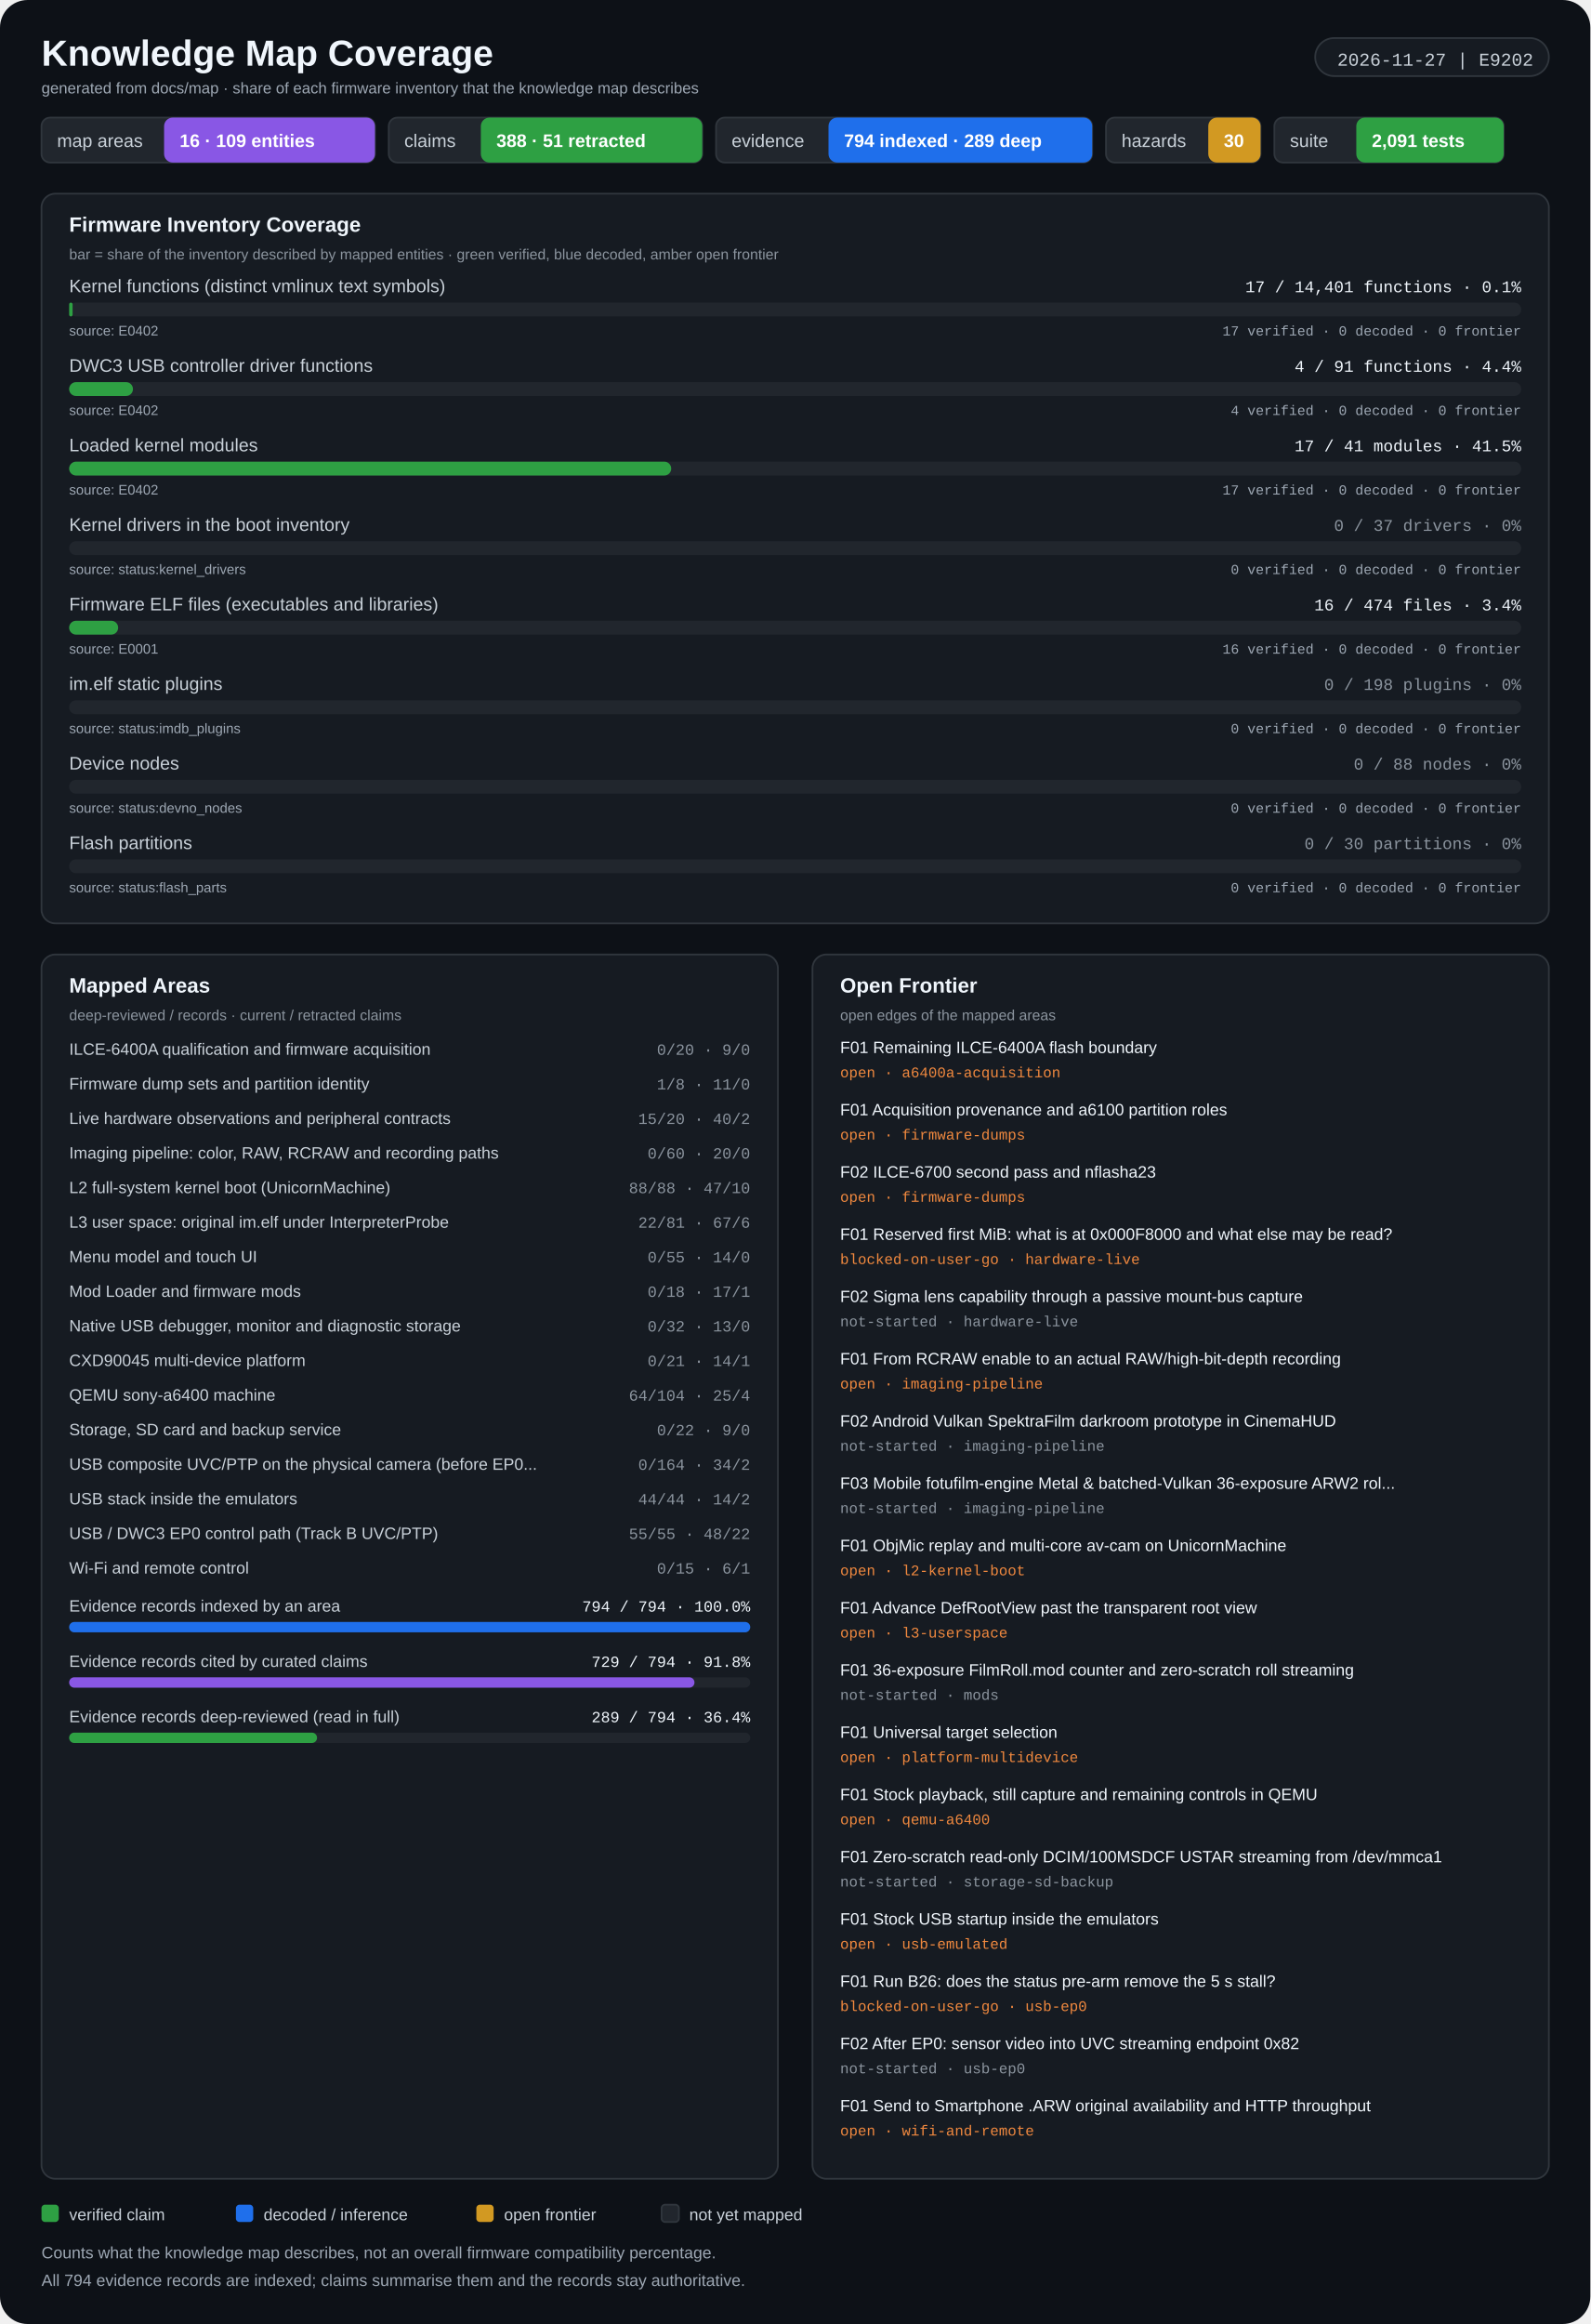
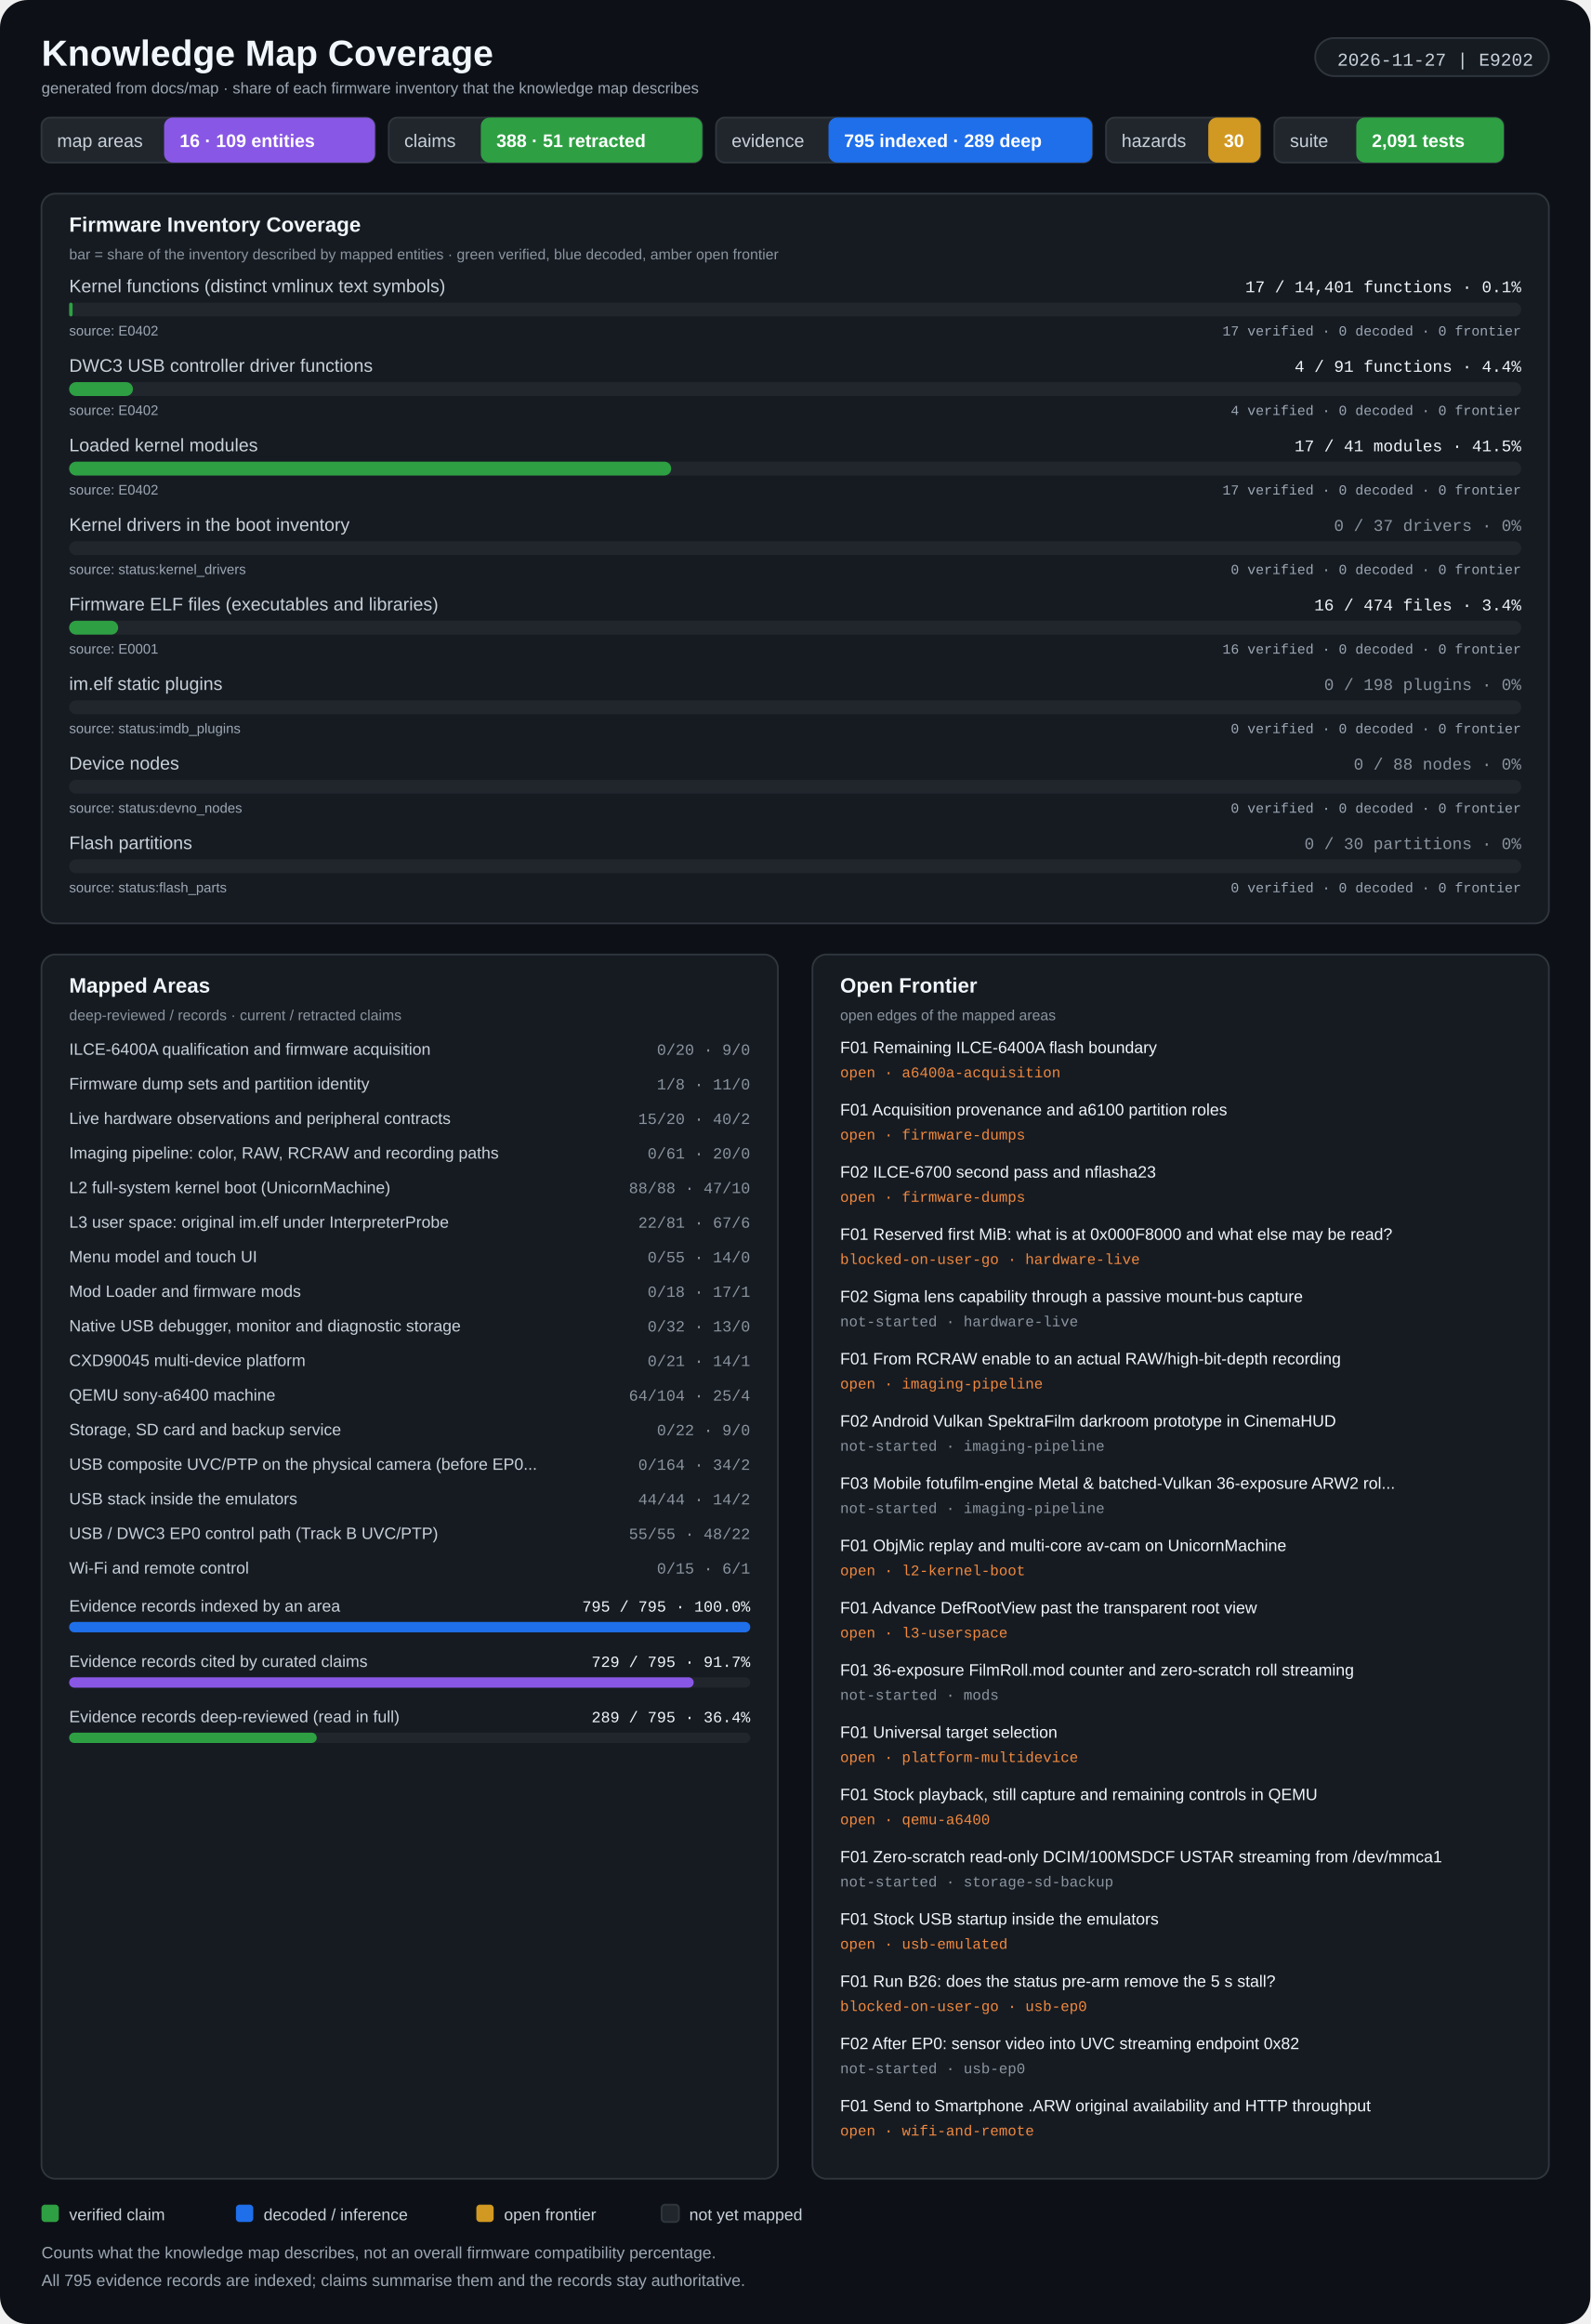
<svg xmlns="http://www.w3.org/2000/svg" width="920" height="1344" viewBox="0 0 920 1344" role="img" aria-labelledby="title desc">
  <rect width="920" height="1344" rx="16" fill="#0d1117" />
  <g>
    <text x="24" y="38" fill="#f0f6fc" font-size="21" font-weight="700" font-family="Segoe UI, Arial, sans-serif" text-anchor="start">Knowledge Map Coverage</text>
    <text x="24" y="54" fill="#9da7b3" font-size="9" font-weight="400" font-family="Segoe UI, Arial, sans-serif" text-anchor="start">generated from docs/map · share of each firmware inventory that the knowledge map describes</text>
    <rect x="760.82" y="22" width="135.18" height="22" rx="11" fill="#161b22" stroke="#30363d" stroke-width="1" />
    <text x="887" y="38" fill="#c9d1d9" font-size="10.5" font-weight="400" font-family="Consolas, 'Courier New', monospace" text-anchor="end">2026-11-27 | E9202</text>
    <rect x="24" y="68" width="192.878" height="26" rx="5" fill="#21262d" stroke="#30363d" stroke-width="1" />
    <rect x="94.92" y="68" width="121.958" height="26" rx="5" fill="#8957e5" />
    <text x="33" y="85" fill="#c9d1d9" font-size="10.5" font-weight="400" font-family="Segoe UI, Arial, sans-serif" text-anchor="start">map areas</text>
    <text x="103.92" y="85" fill="#ffffff" font-size="10.5" font-weight="700" font-family="Segoe UI, Arial, sans-serif" text-anchor="start">16 · 109 entities</text>
    <rect x="224.878" y="68" width="181.354" height="26" rx="5" fill="#21262d" stroke="#30363d" stroke-width="1" />
    <rect x="278.158" y="68" width="128.074" height="26" rx="5" fill="#2ea043" />
    <text x="233.878" y="85" fill="#c9d1d9" font-size="10.5" font-weight="400" font-family="Segoe UI, Arial, sans-serif" text-anchor="start">claims</text>
    <text x="287.158" y="85" fill="#ffffff" font-size="10.5" font-weight="700" font-family="Segoe UI, Arial, sans-serif" text-anchor="start">388 · 51 retracted</text>
    <rect x="414.232" y="68" width="217.574" height="26" rx="5" fill="#21262d" stroke="#30363d" stroke-width="1" />
    <rect x="479.272" y="68" width="152.534" height="26" rx="5" fill="#1f6feb" />
    <text x="423.232" y="85" fill="#c9d1d9" font-size="10.5" font-weight="400" font-family="Segoe UI, Arial, sans-serif" text-anchor="start">evidence</text>
-     <text x="488.272" y="85" fill="#ffffff" font-size="10.5" font-weight="700" font-family="Segoe UI, Arial, sans-serif" text-anchor="start">794 indexed · 289 deep</text>
+     <text x="488.272" y="85" fill="#ffffff" font-size="10.5" font-weight="700" font-family="Segoe UI, Arial, sans-serif" text-anchor="start">795 indexed · 289 deep</text>
    <rect x="639.806" y="68" width="89.39" height="26" rx="5" fill="#21262d" stroke="#30363d" stroke-width="1" />
    <rect x="698.966" y="68" width="30.23" height="26" rx="5" fill="#d29922" />
    <text x="648.806" y="85" fill="#c9d1d9" font-size="10.5" font-weight="400" font-family="Segoe UI, Arial, sans-serif" text-anchor="start">hazards</text>
    <text x="707.966" y="85" fill="#ffffff" font-size="10.5" font-weight="700" font-family="Segoe UI, Arial, sans-serif" text-anchor="start">30</text>
    <rect x="737.197" y="68" width="132.667" height="26" rx="5" fill="#21262d" stroke="#30363d" stroke-width="1" />
    <rect x="784.597" y="68" width="85.267" height="26" rx="5" fill="#2ea043" />
    <text x="746.197" y="85" fill="#c9d1d9" font-size="10.5" font-weight="400" font-family="Segoe UI, Arial, sans-serif" text-anchor="start">suite</text>
    <text x="793.597" y="85" fill="#ffffff" font-size="10.5" font-weight="700" font-family="Segoe UI, Arial, sans-serif" text-anchor="start">2,091 tests</text>
    <rect x="24" y="112" width="872" height="422" rx="8" fill="#161b22" stroke="#30363d" stroke-width="1" />
    <text x="40" y="134" fill="#f0f6fc" font-size="12" font-weight="700" font-family="Segoe UI, Arial, sans-serif" text-anchor="start">Firmware Inventory Coverage</text>
    <text x="40" y="150" fill="#8b949e" font-size="8.5" font-weight="400" font-family="Segoe UI, Arial, sans-serif" text-anchor="start">bar = share of the inventory described by mapped entities · green verified, blue decoded, amber open frontier</text>
    <text x="40" y="169" fill="#c9d1d9" font-size="10.5" font-weight="400" font-family="Segoe UI, Arial, sans-serif" text-anchor="start">Kernel functions (distinct vmlinux text symbols)</text>
    <text x="880" y="169" fill="#f0f6fc" font-size="9.5" font-weight="400" font-family="Consolas, 'Courier New', monospace" text-anchor="end">17 / 14,401 functions · 0.1%</text>
    <rect x="40" y="175" width="840" height="8" rx="4" fill="#21262d" />
    <rect x="40" y="175" width="2" height="8" rx="1" fill="#2ea043" />
    <text x="40" y="194" fill="#9da7b3" font-size="8" font-weight="400" font-family="Segoe UI, Arial, sans-serif" text-anchor="start">source: E0402</text>
    <text x="880" y="194" fill="#9da7b3" font-size="8" font-weight="400" font-family="Consolas, 'Courier New', monospace" text-anchor="end">17 verified · 0 decoded · 0 frontier</text>
    <text x="40" y="215" fill="#c9d1d9" font-size="10.5" font-weight="400" font-family="Segoe UI, Arial, sans-serif" text-anchor="start">DWC3 USB controller driver functions</text>
    <text x="880" y="215" fill="#f0f6fc" font-size="9.5" font-weight="400" font-family="Consolas, 'Courier New', monospace" text-anchor="end">4 / 91 functions · 4.4%</text>
    <rect x="40" y="221" width="840" height="8" rx="4" fill="#21262d" />
    <rect x="40" y="221" width="36.923" height="8" rx="4" fill="#2ea043" />
    <text x="40" y="240" fill="#9da7b3" font-size="8" font-weight="400" font-family="Segoe UI, Arial, sans-serif" text-anchor="start">source: E0402</text>
    <text x="880" y="240" fill="#9da7b3" font-size="8" font-weight="400" font-family="Consolas, 'Courier New', monospace" text-anchor="end">4 verified · 0 decoded · 0 frontier</text>
    <text x="40" y="261" fill="#c9d1d9" font-size="10.5" font-weight="400" font-family="Segoe UI, Arial, sans-serif" text-anchor="start">Loaded kernel modules</text>
    <text x="880" y="261" fill="#f0f6fc" font-size="9.5" font-weight="400" font-family="Consolas, 'Courier New', monospace" text-anchor="end">17 / 41 modules · 41.5%</text>
    <rect x="40" y="267" width="840" height="8" rx="4" fill="#21262d" />
    <rect x="40" y="267" width="348.293" height="8" rx="4" fill="#2ea043" />
    <text x="40" y="286" fill="#9da7b3" font-size="8" font-weight="400" font-family="Segoe UI, Arial, sans-serif" text-anchor="start">source: E0402</text>
    <text x="880" y="286" fill="#9da7b3" font-size="8" font-weight="400" font-family="Consolas, 'Courier New', monospace" text-anchor="end">17 verified · 0 decoded · 0 frontier</text>
    <text x="40" y="307" fill="#c9d1d9" font-size="10.5" font-weight="400" font-family="Segoe UI, Arial, sans-serif" text-anchor="start">Kernel drivers in the boot inventory</text>
    <text x="880" y="307" fill="#8b949e" font-size="9.5" font-weight="400" font-family="Consolas, 'Courier New', monospace" text-anchor="end">0 / 37 drivers · 0%</text>
    <rect x="40" y="313" width="840" height="8" rx="4" fill="#21262d" />
    <text x="40" y="332" fill="#9da7b3" font-size="8" font-weight="400" font-family="Segoe UI, Arial, sans-serif" text-anchor="start">source: status:kernel_drivers</text>
    <text x="880" y="332" fill="#9da7b3" font-size="8" font-weight="400" font-family="Consolas, 'Courier New', monospace" text-anchor="end">0 verified · 0 decoded · 0 frontier</text>
    <text x="40" y="353" fill="#c9d1d9" font-size="10.5" font-weight="400" font-family="Segoe UI, Arial, sans-serif" text-anchor="start">Firmware ELF files (executables and libraries)</text>
    <text x="880" y="353" fill="#f0f6fc" font-size="9.5" font-weight="400" font-family="Consolas, 'Courier New', monospace" text-anchor="end">16 / 474 files · 3.4%</text>
    <rect x="40" y="359" width="840" height="8" rx="4" fill="#21262d" />
    <rect x="40" y="359" width="28.354" height="8" rx="4" fill="#2ea043" />
    <text x="40" y="378" fill="#9da7b3" font-size="8" font-weight="400" font-family="Segoe UI, Arial, sans-serif" text-anchor="start">source: E0001</text>
    <text x="880" y="378" fill="#9da7b3" font-size="8" font-weight="400" font-family="Consolas, 'Courier New', monospace" text-anchor="end">16 verified · 0 decoded · 0 frontier</text>
    <text x="40" y="399" fill="#c9d1d9" font-size="10.5" font-weight="400" font-family="Segoe UI, Arial, sans-serif" text-anchor="start">im.elf static plugins</text>
    <text x="880" y="399" fill="#8b949e" font-size="9.5" font-weight="400" font-family="Consolas, 'Courier New', monospace" text-anchor="end">0 / 198 plugins · 0%</text>
    <rect x="40" y="405" width="840" height="8" rx="4" fill="#21262d" />
    <text x="40" y="424" fill="#9da7b3" font-size="8" font-weight="400" font-family="Segoe UI, Arial, sans-serif" text-anchor="start">source: status:imdb_plugins</text>
    <text x="880" y="424" fill="#9da7b3" font-size="8" font-weight="400" font-family="Consolas, 'Courier New', monospace" text-anchor="end">0 verified · 0 decoded · 0 frontier</text>
    <text x="40" y="445" fill="#c9d1d9" font-size="10.5" font-weight="400" font-family="Segoe UI, Arial, sans-serif" text-anchor="start">Device nodes</text>
    <text x="880" y="445" fill="#8b949e" font-size="9.5" font-weight="400" font-family="Consolas, 'Courier New', monospace" text-anchor="end">0 / 88 nodes · 0%</text>
    <rect x="40" y="451" width="840" height="8" rx="4" fill="#21262d" />
    <text x="40" y="470" fill="#9da7b3" font-size="8" font-weight="400" font-family="Segoe UI, Arial, sans-serif" text-anchor="start">source: status:devno_nodes</text>
    <text x="880" y="470" fill="#9da7b3" font-size="8" font-weight="400" font-family="Consolas, 'Courier New', monospace" text-anchor="end">0 verified · 0 decoded · 0 frontier</text>
    <text x="40" y="491" fill="#c9d1d9" font-size="10.5" font-weight="400" font-family="Segoe UI, Arial, sans-serif" text-anchor="start">Flash partitions</text>
    <text x="880" y="491" fill="#8b949e" font-size="9.5" font-weight="400" font-family="Consolas, 'Courier New', monospace" text-anchor="end">0 / 30 partitions · 0%</text>
    <rect x="40" y="497" width="840" height="8" rx="4" fill="#21262d" />
    <text x="40" y="516" fill="#9da7b3" font-size="8" font-weight="400" font-family="Segoe UI, Arial, sans-serif" text-anchor="start">source: status:flash_parts</text>
    <text x="880" y="516" fill="#9da7b3" font-size="8" font-weight="400" font-family="Consolas, 'Courier New', monospace" text-anchor="end">0 verified · 0 decoded · 0 frontier</text>
    <rect x="24" y="552" width="426" height="708" rx="8" fill="#161b22" stroke="#30363d" stroke-width="1" />
    <rect x="470" y="552" width="426" height="708" rx="8" fill="#161b22" stroke="#30363d" stroke-width="1" />
    <text x="40" y="574" fill="#f0f6fc" font-size="12" font-weight="700" font-family="Segoe UI, Arial, sans-serif" text-anchor="start">Mapped Areas</text>
    <text x="40" y="590" fill="#8b949e" font-size="8.5" font-weight="400" font-family="Segoe UI, Arial, sans-serif" text-anchor="start">deep-reviewed / records · current / retracted claims</text>
    <text x="486" y="574" fill="#f0f6fc" font-size="12" font-weight="700" font-family="Segoe UI, Arial, sans-serif" text-anchor="start">Open Frontier</text>
    <text x="486" y="590" fill="#8b949e" font-size="8.5" font-weight="400" font-family="Segoe UI, Arial, sans-serif" text-anchor="start">open edges of the mapped areas</text>
    <text x="40" y="610" fill="#c9d1d9" font-size="9.5" font-weight="400" font-family="Segoe UI, Arial, sans-serif" text-anchor="start">ILCE-6400A qualification and firmware acquisition</text>
    <text x="434" y="610" fill="#8b949e" font-size="9" font-weight="400" font-family="Consolas, 'Courier New', monospace" text-anchor="end">0/20 · 9/0</text>
    <text x="40" y="630" fill="#c9d1d9" font-size="9.5" font-weight="400" font-family="Segoe UI, Arial, sans-serif" text-anchor="start">Firmware dump sets and partition identity</text>
    <text x="434" y="630" fill="#8b949e" font-size="9" font-weight="400" font-family="Consolas, 'Courier New', monospace" text-anchor="end">1/8 · 11/0</text>
    <text x="40" y="650" fill="#c9d1d9" font-size="9.5" font-weight="400" font-family="Segoe UI, Arial, sans-serif" text-anchor="start">Live hardware observations and peripheral contracts</text>
    <text x="434" y="650" fill="#8b949e" font-size="9" font-weight="400" font-family="Consolas, 'Courier New', monospace" text-anchor="end">15/20 · 40/2</text>
    <text x="40" y="670" fill="#c9d1d9" font-size="9.5" font-weight="400" font-family="Segoe UI, Arial, sans-serif" text-anchor="start">Imaging pipeline: color, RAW, RCRAW and recording paths</text>
-     <text x="434" y="670" fill="#8b949e" font-size="9" font-weight="400" font-family="Consolas, 'Courier New', monospace" text-anchor="end">0/60 · 20/0</text>
+     <text x="434" y="670" fill="#8b949e" font-size="9" font-weight="400" font-family="Consolas, 'Courier New', monospace" text-anchor="end">0/61 · 20/0</text>
    <text x="40" y="690" fill="#c9d1d9" font-size="9.5" font-weight="400" font-family="Segoe UI, Arial, sans-serif" text-anchor="start">L2 full-system kernel boot (UnicornMachine)</text>
    <text x="434" y="690" fill="#8b949e" font-size="9" font-weight="400" font-family="Consolas, 'Courier New', monospace" text-anchor="end">88/88 · 47/10</text>
    <text x="40" y="710" fill="#c9d1d9" font-size="9.5" font-weight="400" font-family="Segoe UI, Arial, sans-serif" text-anchor="start">L3 user space: original im.elf under InterpreterProbe</text>
    <text x="434" y="710" fill="#8b949e" font-size="9" font-weight="400" font-family="Consolas, 'Courier New', monospace" text-anchor="end">22/81 · 67/6</text>
    <text x="40" y="730" fill="#c9d1d9" font-size="9.5" font-weight="400" font-family="Segoe UI, Arial, sans-serif" text-anchor="start">Menu model and touch UI</text>
    <text x="434" y="730" fill="#8b949e" font-size="9" font-weight="400" font-family="Consolas, 'Courier New', monospace" text-anchor="end">0/55 · 14/0</text>
    <text x="40" y="750" fill="#c9d1d9" font-size="9.5" font-weight="400" font-family="Segoe UI, Arial, sans-serif" text-anchor="start">Mod Loader and firmware mods</text>
    <text x="434" y="750" fill="#8b949e" font-size="9" font-weight="400" font-family="Consolas, 'Courier New', monospace" text-anchor="end">0/18 · 17/1</text>
    <text x="40" y="770" fill="#c9d1d9" font-size="9.5" font-weight="400" font-family="Segoe UI, Arial, sans-serif" text-anchor="start">Native USB debugger, monitor and diagnostic storage</text>
    <text x="434" y="770" fill="#8b949e" font-size="9" font-weight="400" font-family="Consolas, 'Courier New', monospace" text-anchor="end">0/32 · 13/0</text>
    <text x="40" y="790" fill="#c9d1d9" font-size="9.5" font-weight="400" font-family="Segoe UI, Arial, sans-serif" text-anchor="start">CXD90045 multi-device platform</text>
    <text x="434" y="790" fill="#8b949e" font-size="9" font-weight="400" font-family="Consolas, 'Courier New', monospace" text-anchor="end">0/21 · 14/1</text>
    <text x="40" y="810" fill="#c9d1d9" font-size="9.5" font-weight="400" font-family="Segoe UI, Arial, sans-serif" text-anchor="start">QEMU sony-a6400 machine</text>
    <text x="434" y="810" fill="#8b949e" font-size="9" font-weight="400" font-family="Consolas, 'Courier New', monospace" text-anchor="end">64/104 · 25/4</text>
    <text x="40" y="830" fill="#c9d1d9" font-size="9.5" font-weight="400" font-family="Segoe UI, Arial, sans-serif" text-anchor="start">Storage, SD card and backup service</text>
    <text x="434" y="830" fill="#8b949e" font-size="9" font-weight="400" font-family="Consolas, 'Courier New', monospace" text-anchor="end">0/22 · 9/0</text>
    <text x="40" y="850" fill="#c9d1d9" font-size="9.5" font-weight="400" font-family="Segoe UI, Arial, sans-serif" text-anchor="start">USB composite UVC/PTP on the physical camera (before EP0...</text>
    <text x="434" y="850" fill="#8b949e" font-size="9" font-weight="400" font-family="Consolas, 'Courier New', monospace" text-anchor="end">0/164 · 34/2</text>
    <text x="40" y="870" fill="#c9d1d9" font-size="9.5" font-weight="400" font-family="Segoe UI, Arial, sans-serif" text-anchor="start">USB stack inside the emulators</text>
    <text x="434" y="870" fill="#8b949e" font-size="9" font-weight="400" font-family="Consolas, 'Courier New', monospace" text-anchor="end">44/44 · 14/2</text>
    <text x="40" y="890" fill="#c9d1d9" font-size="9.5" font-weight="400" font-family="Segoe UI, Arial, sans-serif" text-anchor="start">USB / DWC3 EP0 control path (Track B UVC/PTP)</text>
    <text x="434" y="890" fill="#8b949e" font-size="9" font-weight="400" font-family="Consolas, 'Courier New', monospace" text-anchor="end">55/55 · 48/22</text>
    <text x="40" y="910" fill="#c9d1d9" font-size="9.5" font-weight="400" font-family="Segoe UI, Arial, sans-serif" text-anchor="start">Wi-Fi and remote control</text>
    <text x="434" y="910" fill="#8b949e" font-size="9" font-weight="400" font-family="Consolas, 'Courier New', monospace" text-anchor="end">0/15 · 6/1</text>
    <text x="40" y="932" fill="#c9d1d9" font-size="9.5" font-weight="400" font-family="Segoe UI, Arial, sans-serif" text-anchor="start">Evidence records indexed by an area</text>
-     <text x="434" y="932" fill="#f0f6fc" font-size="9" font-weight="400" font-family="Consolas, 'Courier New', monospace" text-anchor="end">794 / 794 · 100.0%</text>
+     <text x="434" y="932" fill="#f0f6fc" font-size="9" font-weight="400" font-family="Consolas, 'Courier New', monospace" text-anchor="end">795 / 795 · 100.0%</text>
    <rect x="40" y="938" width="394" height="6" rx="3" fill="#21262d" />
    <rect x="40" y="938" width="394" height="6" rx="3" fill="#1f6feb" />
    <text x="40" y="964" fill="#c9d1d9" font-size="9.5" font-weight="400" font-family="Segoe UI, Arial, sans-serif" text-anchor="start">Evidence records cited by curated claims</text>
-     <text x="434" y="964" fill="#f0f6fc" font-size="9" font-weight="400" font-family="Consolas, 'Courier New', monospace" text-anchor="end">729 / 794 · 91.8%</text>
+     <text x="434" y="964" fill="#f0f6fc" font-size="9" font-weight="400" font-family="Consolas, 'Courier New', monospace" text-anchor="end">729 / 795 · 91.7%</text>
    <rect x="40" y="970" width="394" height="6" rx="3" fill="#21262d" />
-     <rect x="40" y="970" width="361.746" height="6" rx="3" fill="#8957e5" />
+     <rect x="40" y="970" width="361.291" height="6" rx="3" fill="#8957e5" />
    <text x="40" y="996" fill="#c9d1d9" font-size="9.5" font-weight="400" font-family="Segoe UI, Arial, sans-serif" text-anchor="start">Evidence records deep-reviewed (read in full)</text>
-     <text x="434" y="996" fill="#f0f6fc" font-size="9" font-weight="400" font-family="Consolas, 'Courier New', monospace" text-anchor="end">289 / 794 · 36.4%</text>
+     <text x="434" y="996" fill="#f0f6fc" font-size="9" font-weight="400" font-family="Consolas, 'Courier New', monospace" text-anchor="end">289 / 795 · 36.4%</text>
    <rect x="40" y="1002" width="394" height="6" rx="3" fill="#21262d" />
-     <rect x="40" y="1002" width="143.408" height="6" rx="3" fill="#2ea043" />
+     <rect x="40" y="1002" width="143.228" height="6" rx="3" fill="#2ea043" />
    <text x="486" y="609" fill="#f0f6fc" font-size="9.5" font-weight="400" font-family="Segoe UI, Arial, sans-serif" text-anchor="start">F01  Remaining ILCE-6400A flash boundary</text>
    <text x="486" y="623" fill="#f0883e" font-size="8.5" font-weight="400" font-family="Consolas, 'Courier New', monospace" text-anchor="start">open · a6400a-acquisition</text>
    <text x="486" y="645" fill="#f0f6fc" font-size="9.5" font-weight="400" font-family="Segoe UI, Arial, sans-serif" text-anchor="start">F01  Acquisition provenance and a6100 partition roles</text>
    <text x="486" y="659" fill="#f0883e" font-size="8.5" font-weight="400" font-family="Consolas, 'Courier New', monospace" text-anchor="start">open · firmware-dumps</text>
    <text x="486" y="681" fill="#f0f6fc" font-size="9.5" font-weight="400" font-family="Segoe UI, Arial, sans-serif" text-anchor="start">F02  ILCE-6700 second pass and nflasha23</text>
    <text x="486" y="695" fill="#f0883e" font-size="8.5" font-weight="400" font-family="Consolas, 'Courier New', monospace" text-anchor="start">open · firmware-dumps</text>
    <text x="486" y="717" fill="#f0f6fc" font-size="9.5" font-weight="400" font-family="Segoe UI, Arial, sans-serif" text-anchor="start">F01  Reserved first MiB: what is at 0x000F8000 and what else may be read?</text>
    <text x="486" y="731" fill="#f0883e" font-size="8.5" font-weight="400" font-family="Consolas, 'Courier New', monospace" text-anchor="start">blocked-on-user-go · hardware-live</text>
    <text x="486" y="753" fill="#f0f6fc" font-size="9.5" font-weight="400" font-family="Segoe UI, Arial, sans-serif" text-anchor="start">F02  Sigma lens capability through a passive mount-bus capture</text>
    <text x="486" y="767" fill="#8b949e" font-size="8.5" font-weight="400" font-family="Consolas, 'Courier New', monospace" text-anchor="start">not-started · hardware-live</text>
    <text x="486" y="789" fill="#f0f6fc" font-size="9.5" font-weight="400" font-family="Segoe UI, Arial, sans-serif" text-anchor="start">F01  From RCRAW enable to an actual RAW/high-bit-depth recording</text>
    <text x="486" y="803" fill="#f0883e" font-size="8.5" font-weight="400" font-family="Consolas, 'Courier New', monospace" text-anchor="start">open · imaging-pipeline</text>
    <text x="486" y="825" fill="#f0f6fc" font-size="9.5" font-weight="400" font-family="Segoe UI, Arial, sans-serif" text-anchor="start">F02  Android Vulkan SpektraFilm darkroom prototype in CinemaHUD</text>
    <text x="486" y="839" fill="#8b949e" font-size="8.5" font-weight="400" font-family="Consolas, 'Courier New', monospace" text-anchor="start">not-started · imaging-pipeline</text>
    <text x="486" y="861" fill="#f0f6fc" font-size="9.5" font-weight="400" font-family="Segoe UI, Arial, sans-serif" text-anchor="start">F03  Mobile fotufilm-engine Metal &amp; batched-Vulkan 36-exposure ARW2 rol...</text>
    <text x="486" y="875" fill="#8b949e" font-size="8.5" font-weight="400" font-family="Consolas, 'Courier New', monospace" text-anchor="start">not-started · imaging-pipeline</text>
    <text x="486" y="897" fill="#f0f6fc" font-size="9.5" font-weight="400" font-family="Segoe UI, Arial, sans-serif" text-anchor="start">F01  ObjMic replay and multi-core av-cam on UnicornMachine</text>
    <text x="486" y="911" fill="#f0883e" font-size="8.5" font-weight="400" font-family="Consolas, 'Courier New', monospace" text-anchor="start">open · l2-kernel-boot</text>
    <text x="486" y="933" fill="#f0f6fc" font-size="9.5" font-weight="400" font-family="Segoe UI, Arial, sans-serif" text-anchor="start">F01  Advance DefRootView past the transparent root view</text>
    <text x="486" y="947" fill="#f0883e" font-size="8.5" font-weight="400" font-family="Consolas, 'Courier New', monospace" text-anchor="start">open · l3-userspace</text>
    <text x="486" y="969" fill="#f0f6fc" font-size="9.5" font-weight="400" font-family="Segoe UI, Arial, sans-serif" text-anchor="start">F01  36-exposure FilmRoll.mod counter and zero-scratch roll streaming</text>
    <text x="486" y="983" fill="#8b949e" font-size="8.5" font-weight="400" font-family="Consolas, 'Courier New', monospace" text-anchor="start">not-started · mods</text>
    <text x="486" y="1005" fill="#f0f6fc" font-size="9.5" font-weight="400" font-family="Segoe UI, Arial, sans-serif" text-anchor="start">F01  Universal target selection</text>
    <text x="486" y="1019" fill="#f0883e" font-size="8.5" font-weight="400" font-family="Consolas, 'Courier New', monospace" text-anchor="start">open · platform-multidevice</text>
    <text x="486" y="1041" fill="#f0f6fc" font-size="9.5" font-weight="400" font-family="Segoe UI, Arial, sans-serif" text-anchor="start">F01  Stock playback, still capture and remaining controls in QEMU</text>
    <text x="486" y="1055" fill="#f0883e" font-size="8.5" font-weight="400" font-family="Consolas, 'Courier New', monospace" text-anchor="start">open · qemu-a6400</text>
    <text x="486" y="1077" fill="#f0f6fc" font-size="9.5" font-weight="400" font-family="Segoe UI, Arial, sans-serif" text-anchor="start">F01  Zero-scratch read-only DCIM/100MSDCF USTAR streaming from /dev/mmca1</text>
    <text x="486" y="1091" fill="#8b949e" font-size="8.5" font-weight="400" font-family="Consolas, 'Courier New', monospace" text-anchor="start">not-started · storage-sd-backup</text>
    <text x="486" y="1113" fill="#f0f6fc" font-size="9.5" font-weight="400" font-family="Segoe UI, Arial, sans-serif" text-anchor="start">F01  Stock USB startup inside the emulators</text>
    <text x="486" y="1127" fill="#f0883e" font-size="8.5" font-weight="400" font-family="Consolas, 'Courier New', monospace" text-anchor="start">open · usb-emulated</text>
    <text x="486" y="1149" fill="#f0f6fc" font-size="9.5" font-weight="400" font-family="Segoe UI, Arial, sans-serif" text-anchor="start">F01  Run B26: does the status pre-arm remove the 5 s stall?</text>
    <text x="486" y="1163" fill="#f0883e" font-size="8.5" font-weight="400" font-family="Consolas, 'Courier New', monospace" text-anchor="start">blocked-on-user-go · usb-ep0</text>
    <text x="486" y="1185" fill="#f0f6fc" font-size="9.5" font-weight="400" font-family="Segoe UI, Arial, sans-serif" text-anchor="start">F02  After EP0: sensor video into UVC streaming endpoint 0x82</text>
    <text x="486" y="1199" fill="#8b949e" font-size="8.5" font-weight="400" font-family="Consolas, 'Courier New', monospace" text-anchor="start">not-started · usb-ep0</text>
    <text x="486" y="1221" fill="#f0f6fc" font-size="9.5" font-weight="400" font-family="Segoe UI, Arial, sans-serif" text-anchor="start">F01  Send to Smartphone .ARW original availability and HTTP throughput</text>
    <text x="486" y="1235" fill="#f0883e" font-size="8.5" font-weight="400" font-family="Consolas, 'Courier New', monospace" text-anchor="start">open · wifi-and-remote</text>
    <rect x="24" y="1275" width="10" height="10" rx="2" fill="#2ea043" />
    <text x="40" y="1284" fill="#c9d1d9" font-size="9.5" font-weight="400" font-family="Segoe UI, Arial, sans-serif" text-anchor="start">verified claim</text>
    <rect x="136.48" y="1275" width="10" height="10" rx="2" fill="#1f6feb" />
    <text x="152.48" y="1284" fill="#c9d1d9" font-size="9.5" font-weight="400" font-family="Segoe UI, Arial, sans-serif" text-anchor="start">decoded / inference</text>
    <rect x="275.56" y="1275" width="10" height="10" rx="2" fill="#d29922" />
    <text x="291.56" y="1284" fill="#c9d1d9" font-size="9.5" font-weight="400" font-family="Segoe UI, Arial, sans-serif" text-anchor="start">open frontier</text>
    <rect x="382.72" y="1275" width="10" height="10" rx="2" fill="#21262d" stroke="#30363d" stroke-width="1" />
    <text x="398.72" y="1284" fill="#c9d1d9" font-size="9.5" font-weight="400" font-family="Segoe UI, Arial, sans-serif" text-anchor="start">not yet mapped</text>
    <text x="24" y="1306" fill="#9da7b3" font-size="9.5" font-weight="400" font-family="Segoe UI, Arial, sans-serif" text-anchor="start">Counts what the knowledge map describes, not an overall firmware compatibility percentage.</text>
-     <text x="24" y="1322" fill="#9da7b3" font-size="9.5" font-weight="400" font-family="Segoe UI, Arial, sans-serif" text-anchor="start">All 794 evidence records are indexed; claims summarise them and the records stay authoritative.</text>
+     <text x="24" y="1322" fill="#9da7b3" font-size="9.5" font-weight="400" font-family="Segoe UI, Arial, sans-serif" text-anchor="start">All 795 evidence records are indexed; claims summarise them and the records stay authoritative.</text>
  </g>
</svg>
